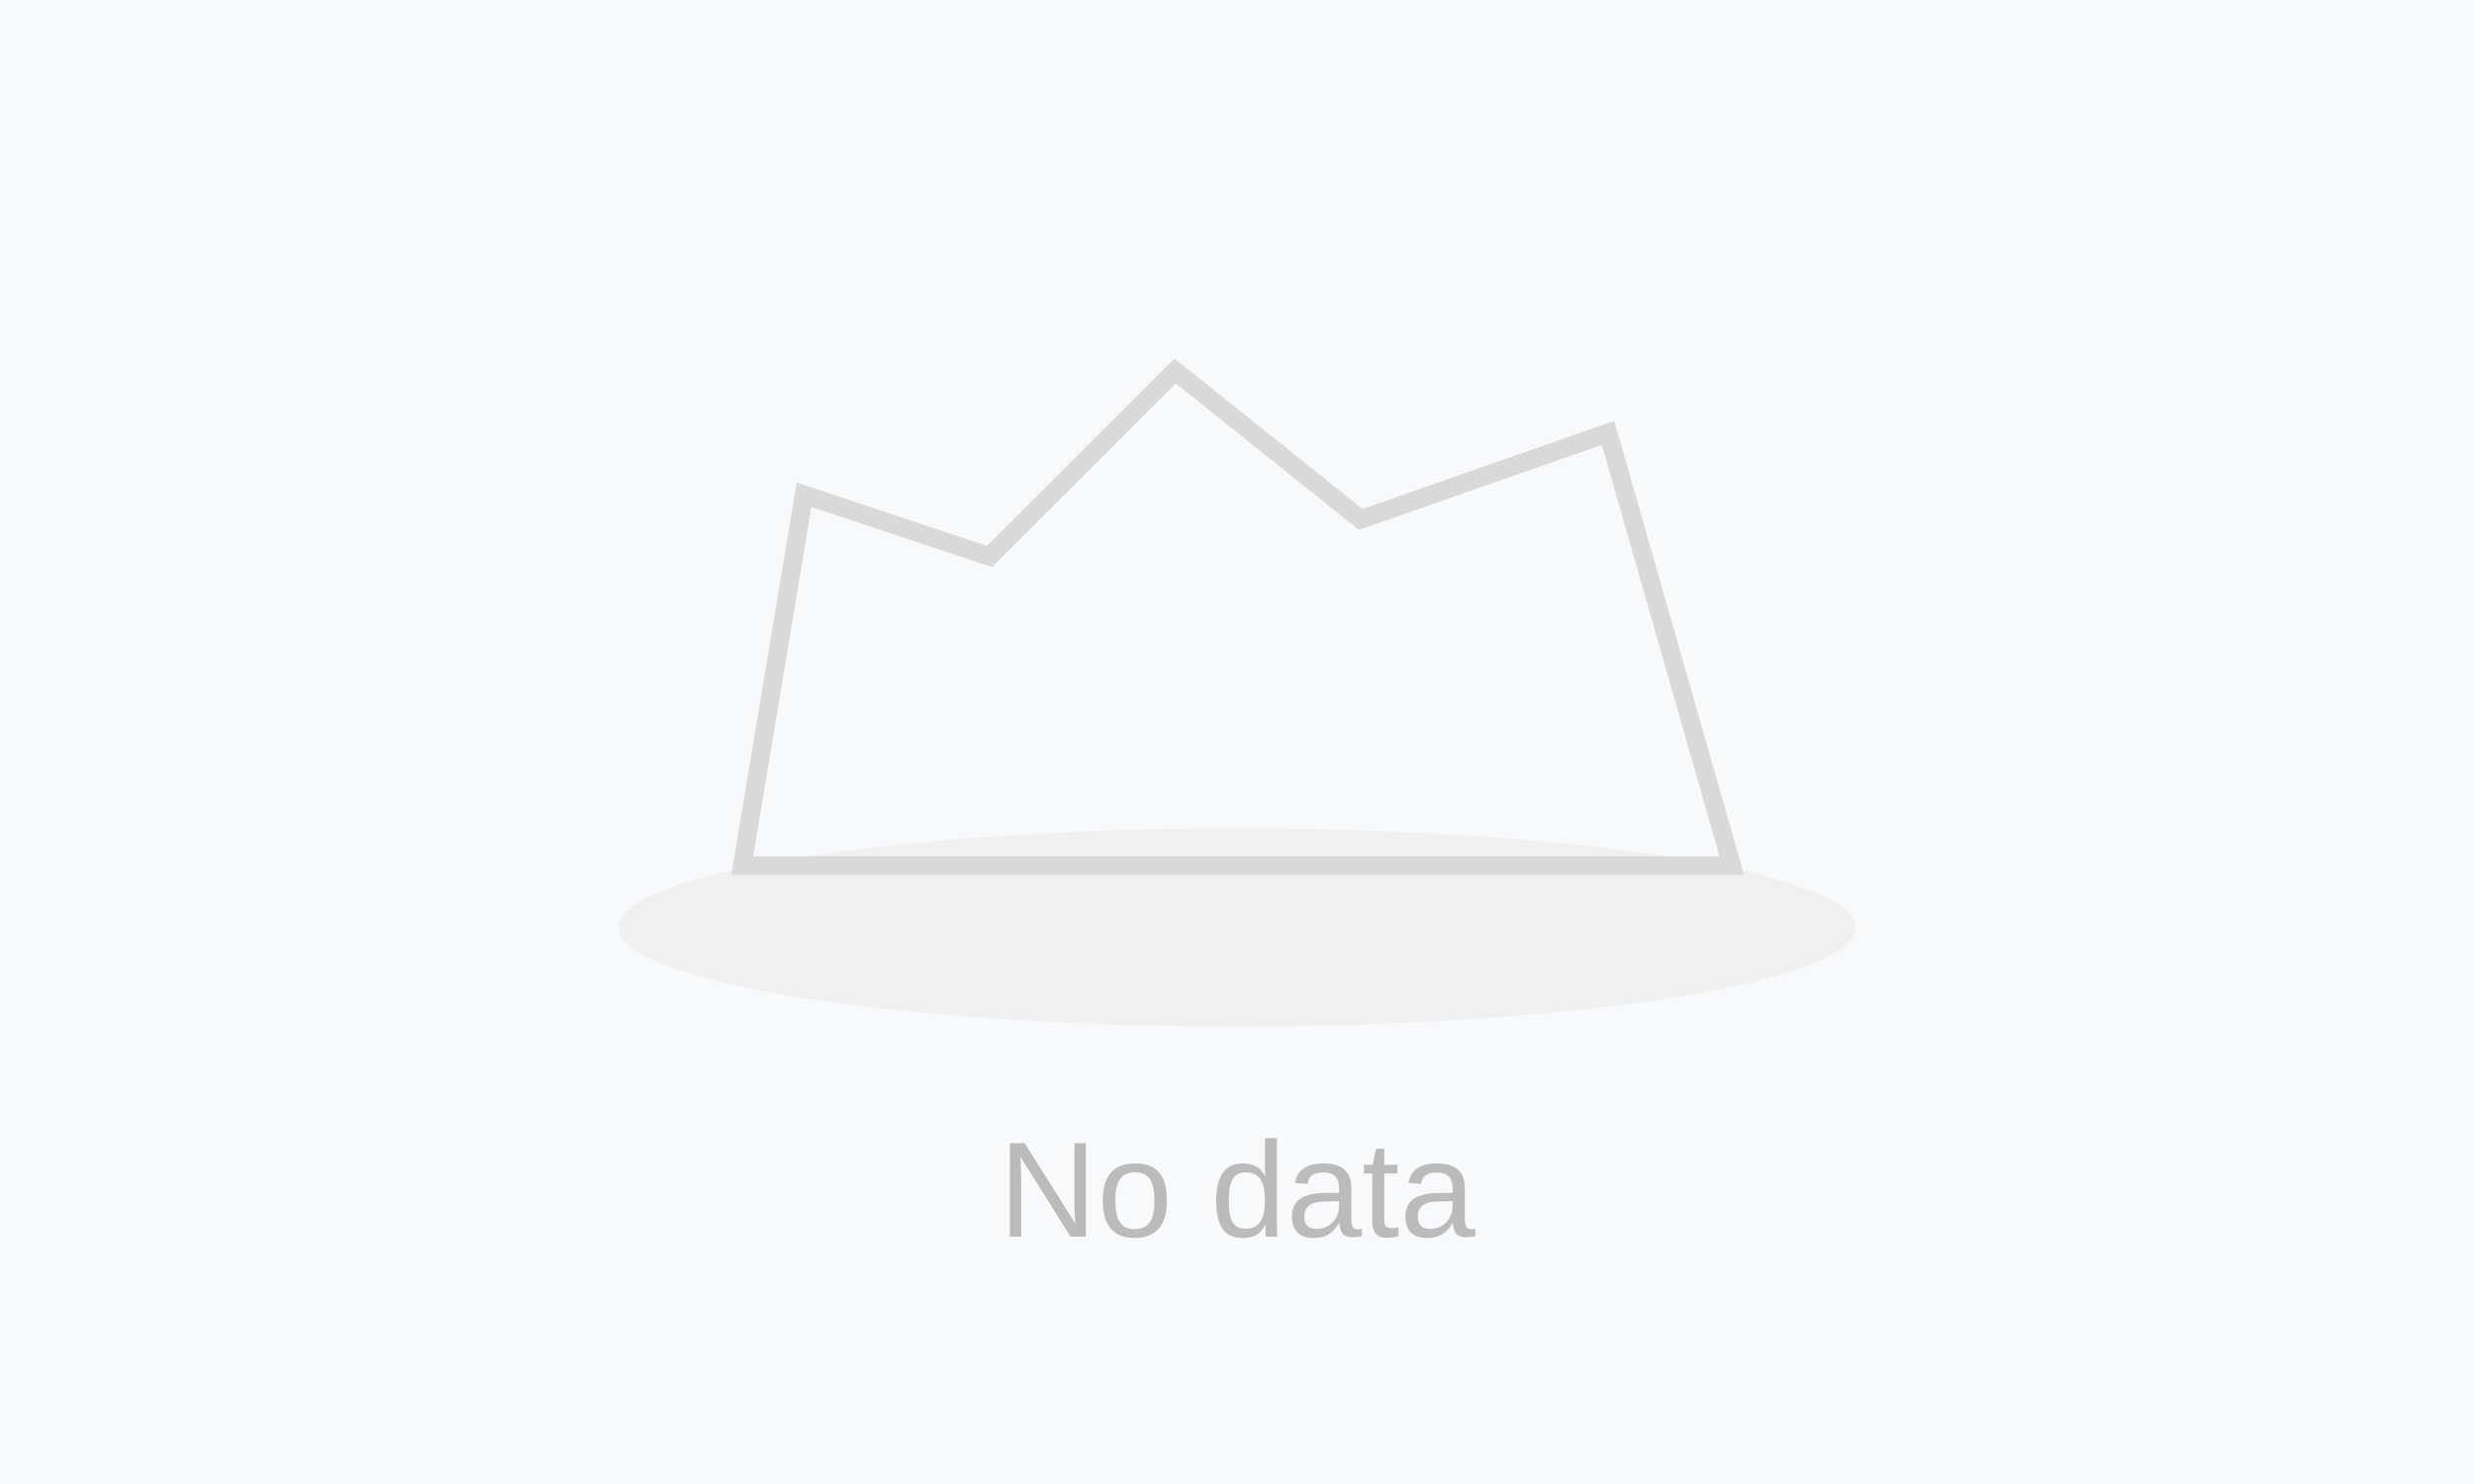
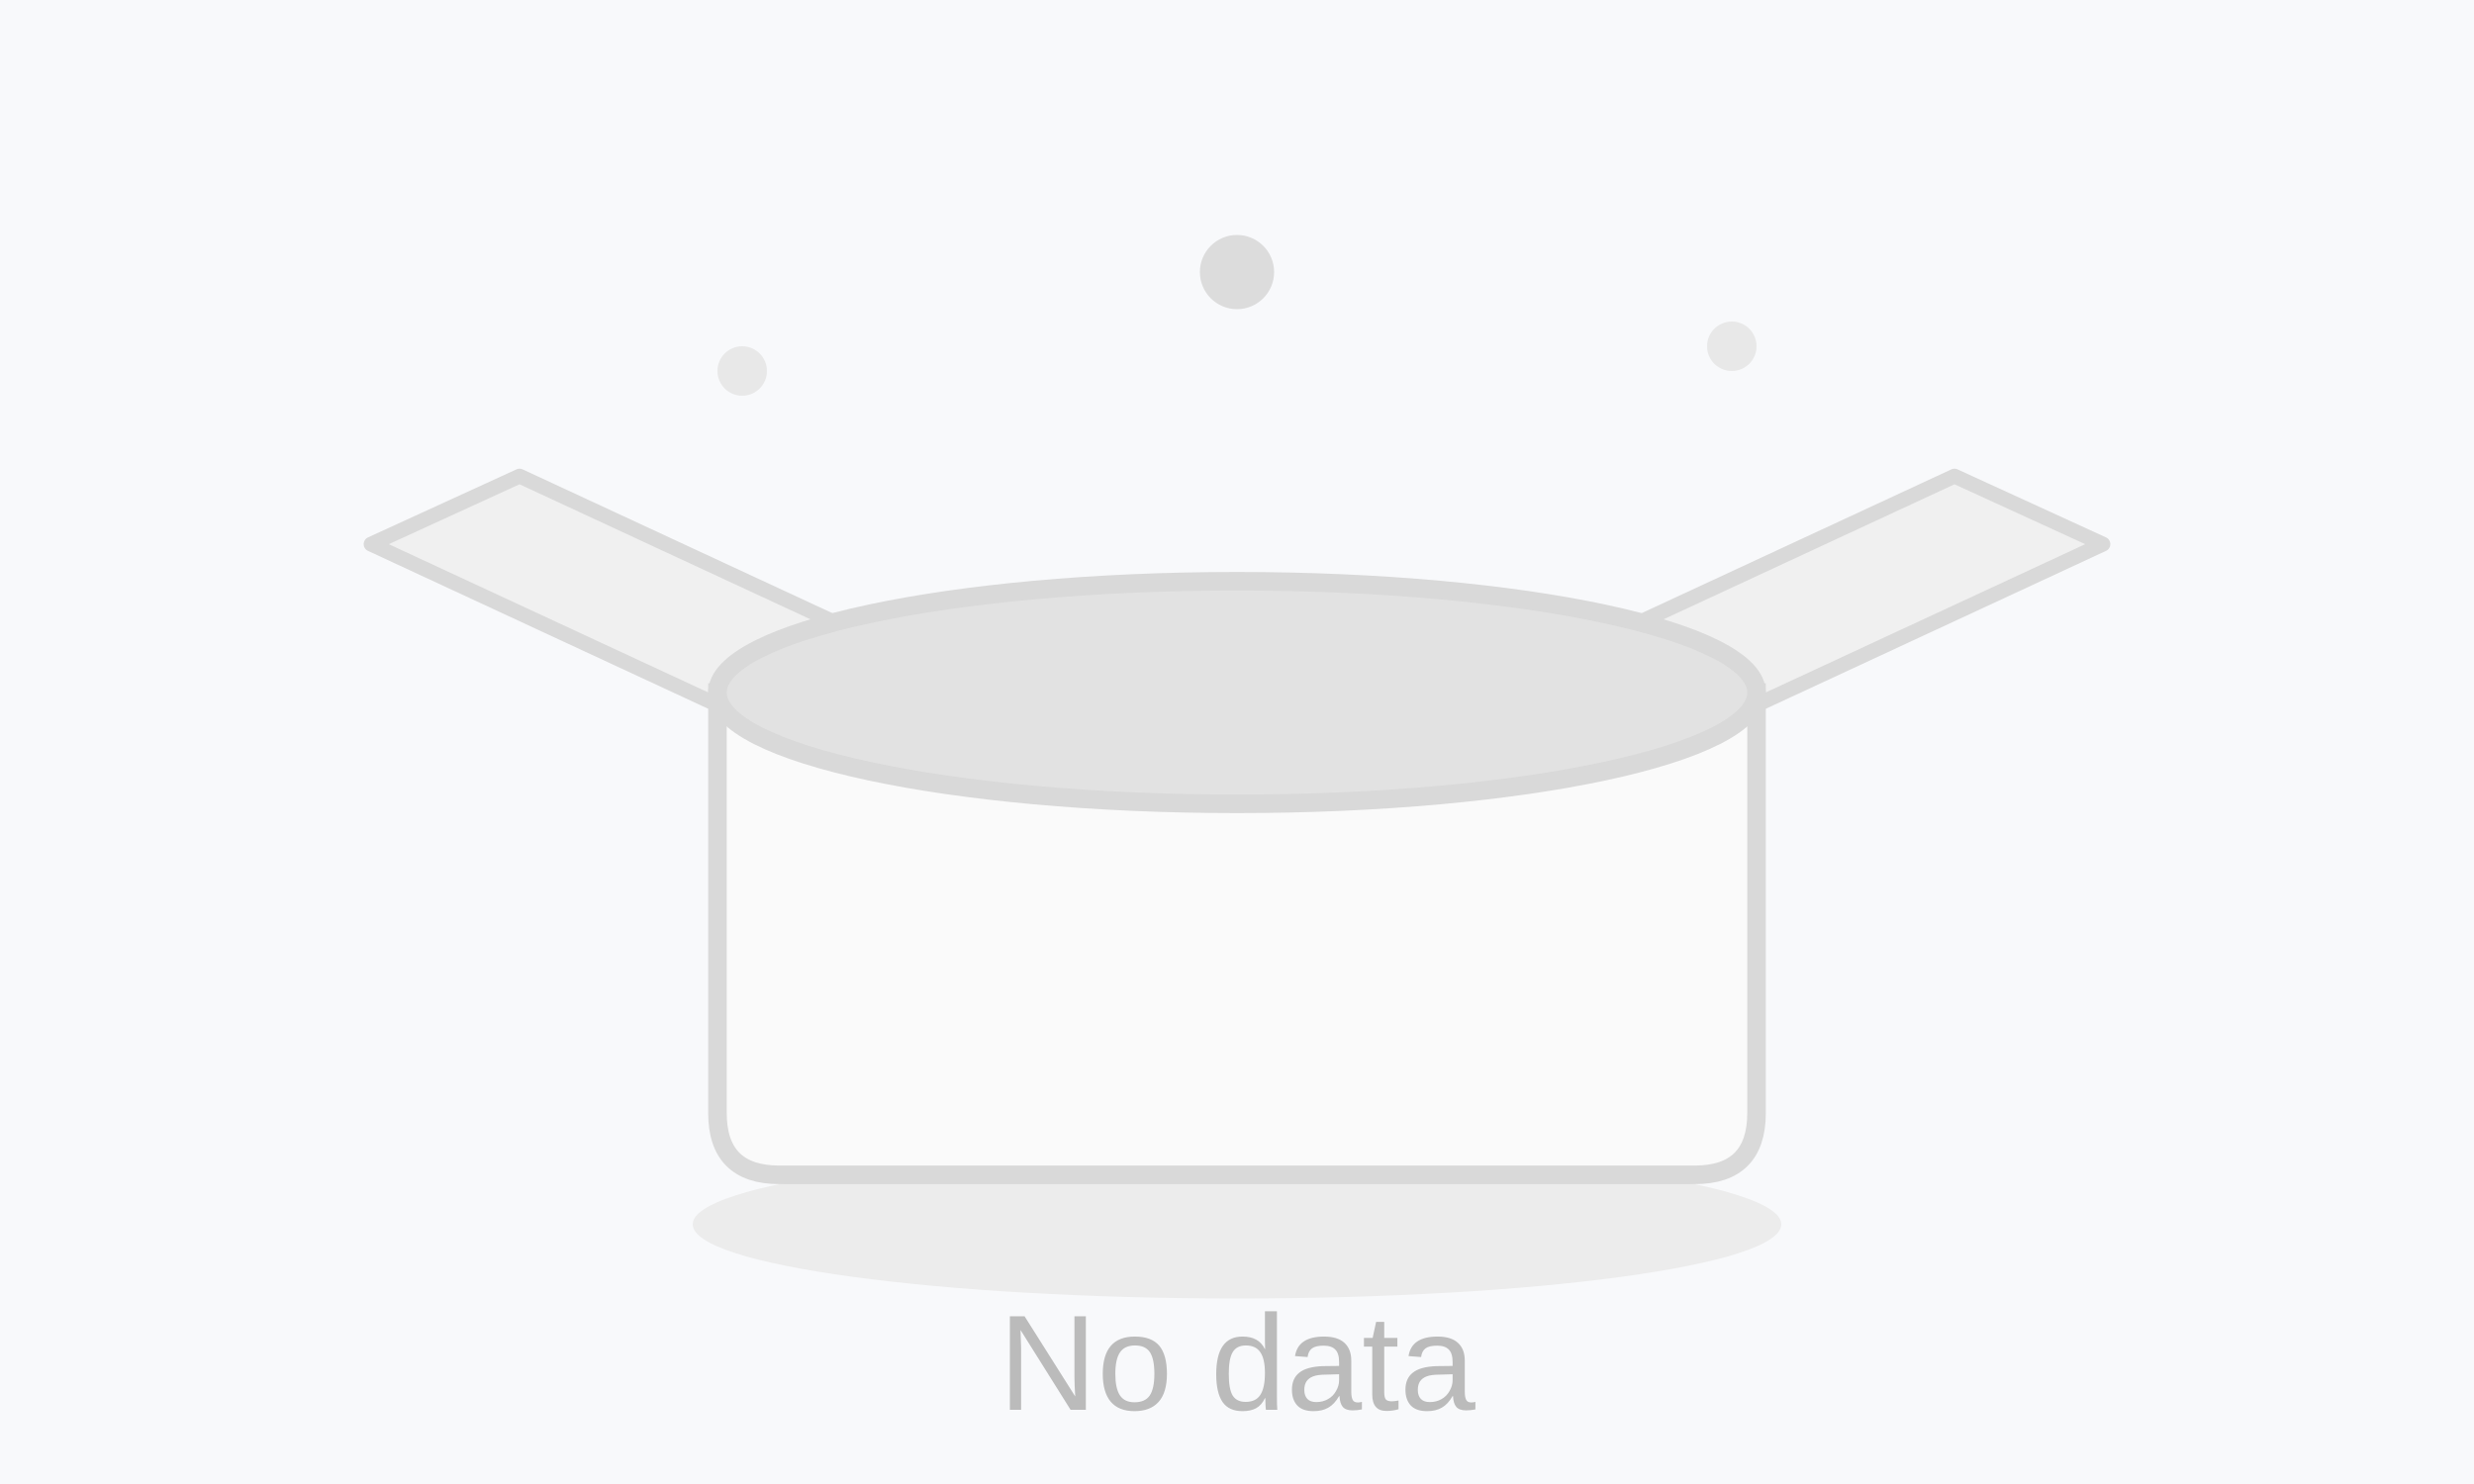
<svg xmlns="http://www.w3.org/2000/svg" width="200" height="120" viewBox="0 0 200 120">
  <rect width="200" height="120" fill="#f8f9fb" />
-   <ellipse cx="100" cy="75" rx="50" ry="8" fill="#e8e8e8" opacity="0.5" />
-   <path d="M60 70 L65 40 L80 45 L95 30 L110 42 L130 35 L140 70 Z" fill="none" stroke="#d9d9d9" stroke-width="1.5" />
-   <text x="100" y="100" font-family="Arial,sans-serif" font-size="11" fill="#bbb" text-anchor="middle">No data</text>
+   <circle cx="100" cy="22" r="3" fill="#dcdcdc" />
+   <circle cx="60" cy="30" r="2" fill="#e8e8e8" />
+   <circle cx="140" cy="28" r="2" fill="#e8e8e8" />
+   <ellipse cx="100" cy="99" rx="44" ry="6" fill="#ececec" />
+   <polygon points="58,57 70,51.5 42,38.5 30,44" fill="#f0f0f0" stroke="#d9d9d9" stroke-width="1.2" stroke-linejoin="round" />
+   <polygon points="142,57 130,51.5 158,38.5 170,44" fill="#f0f0f0" stroke="#d9d9d9" stroke-width="1.2" stroke-linejoin="round" />
+   <path d="M58 56 H142 V90 Q142 95 137 95 H63 Q58 95 58 90 Z" fill="#fafafa" stroke="#d9d9d9" stroke-width="1.5" />
+   <ellipse cx="100" cy="56" rx="42" ry="9" fill="#e2e2e2" stroke="#d9d9d9" stroke-width="1.5" />
+   <text x="100" y="114" font-family="Arial,sans-serif" font-size="11" fill="#bbb" text-anchor="middle">No data</text>
</svg>
